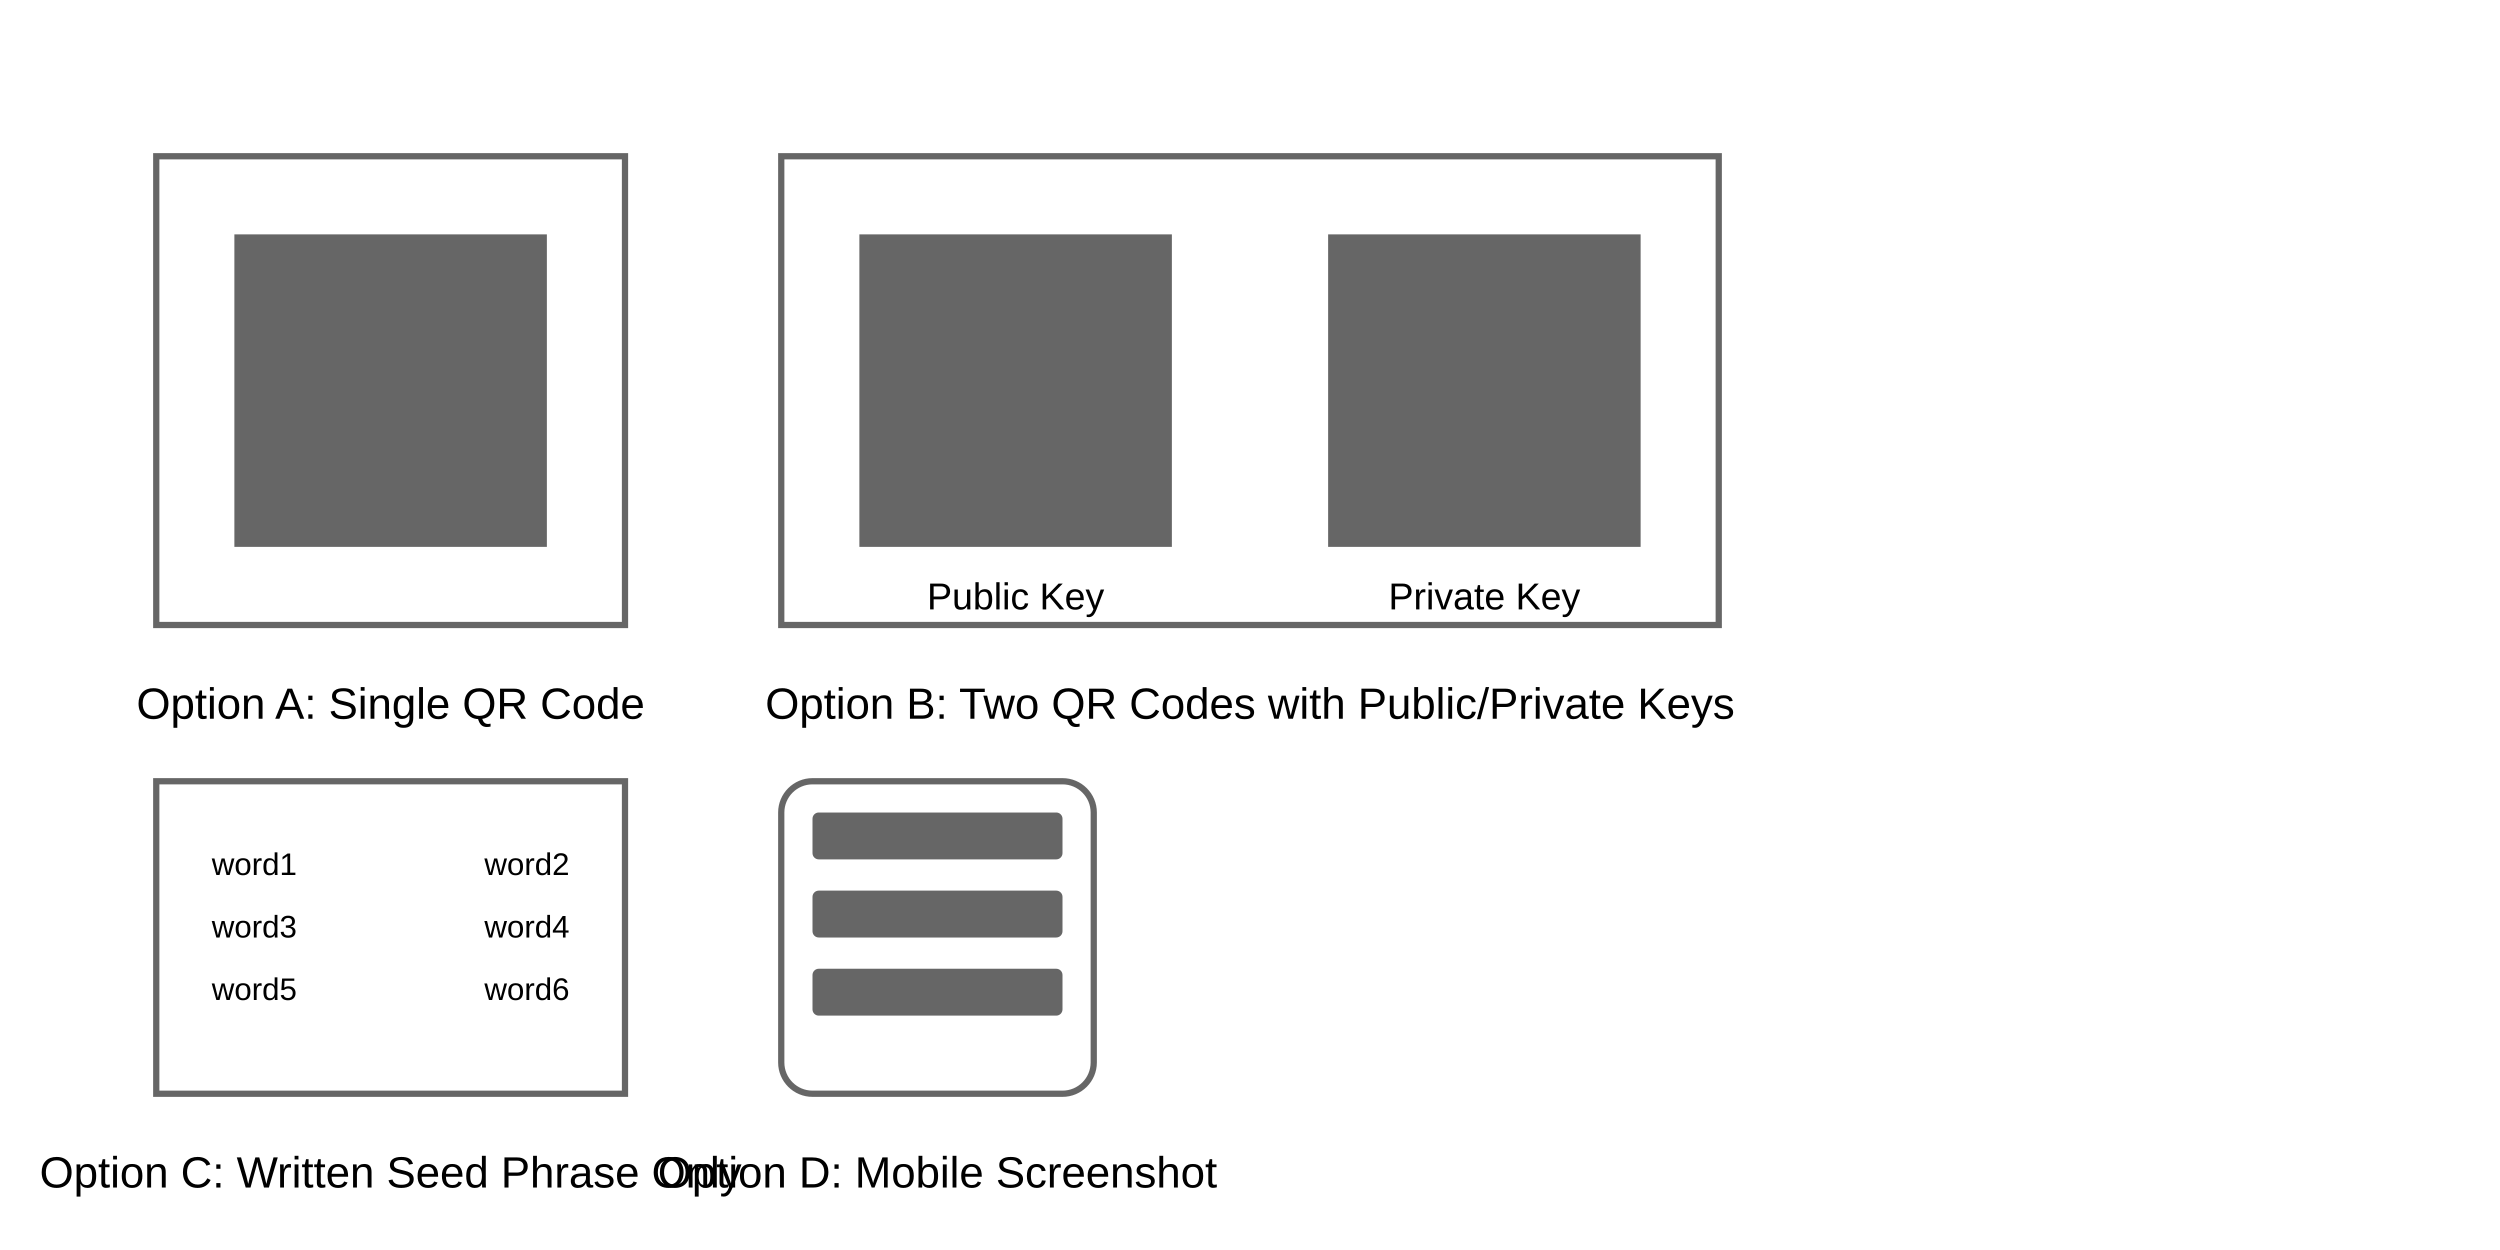
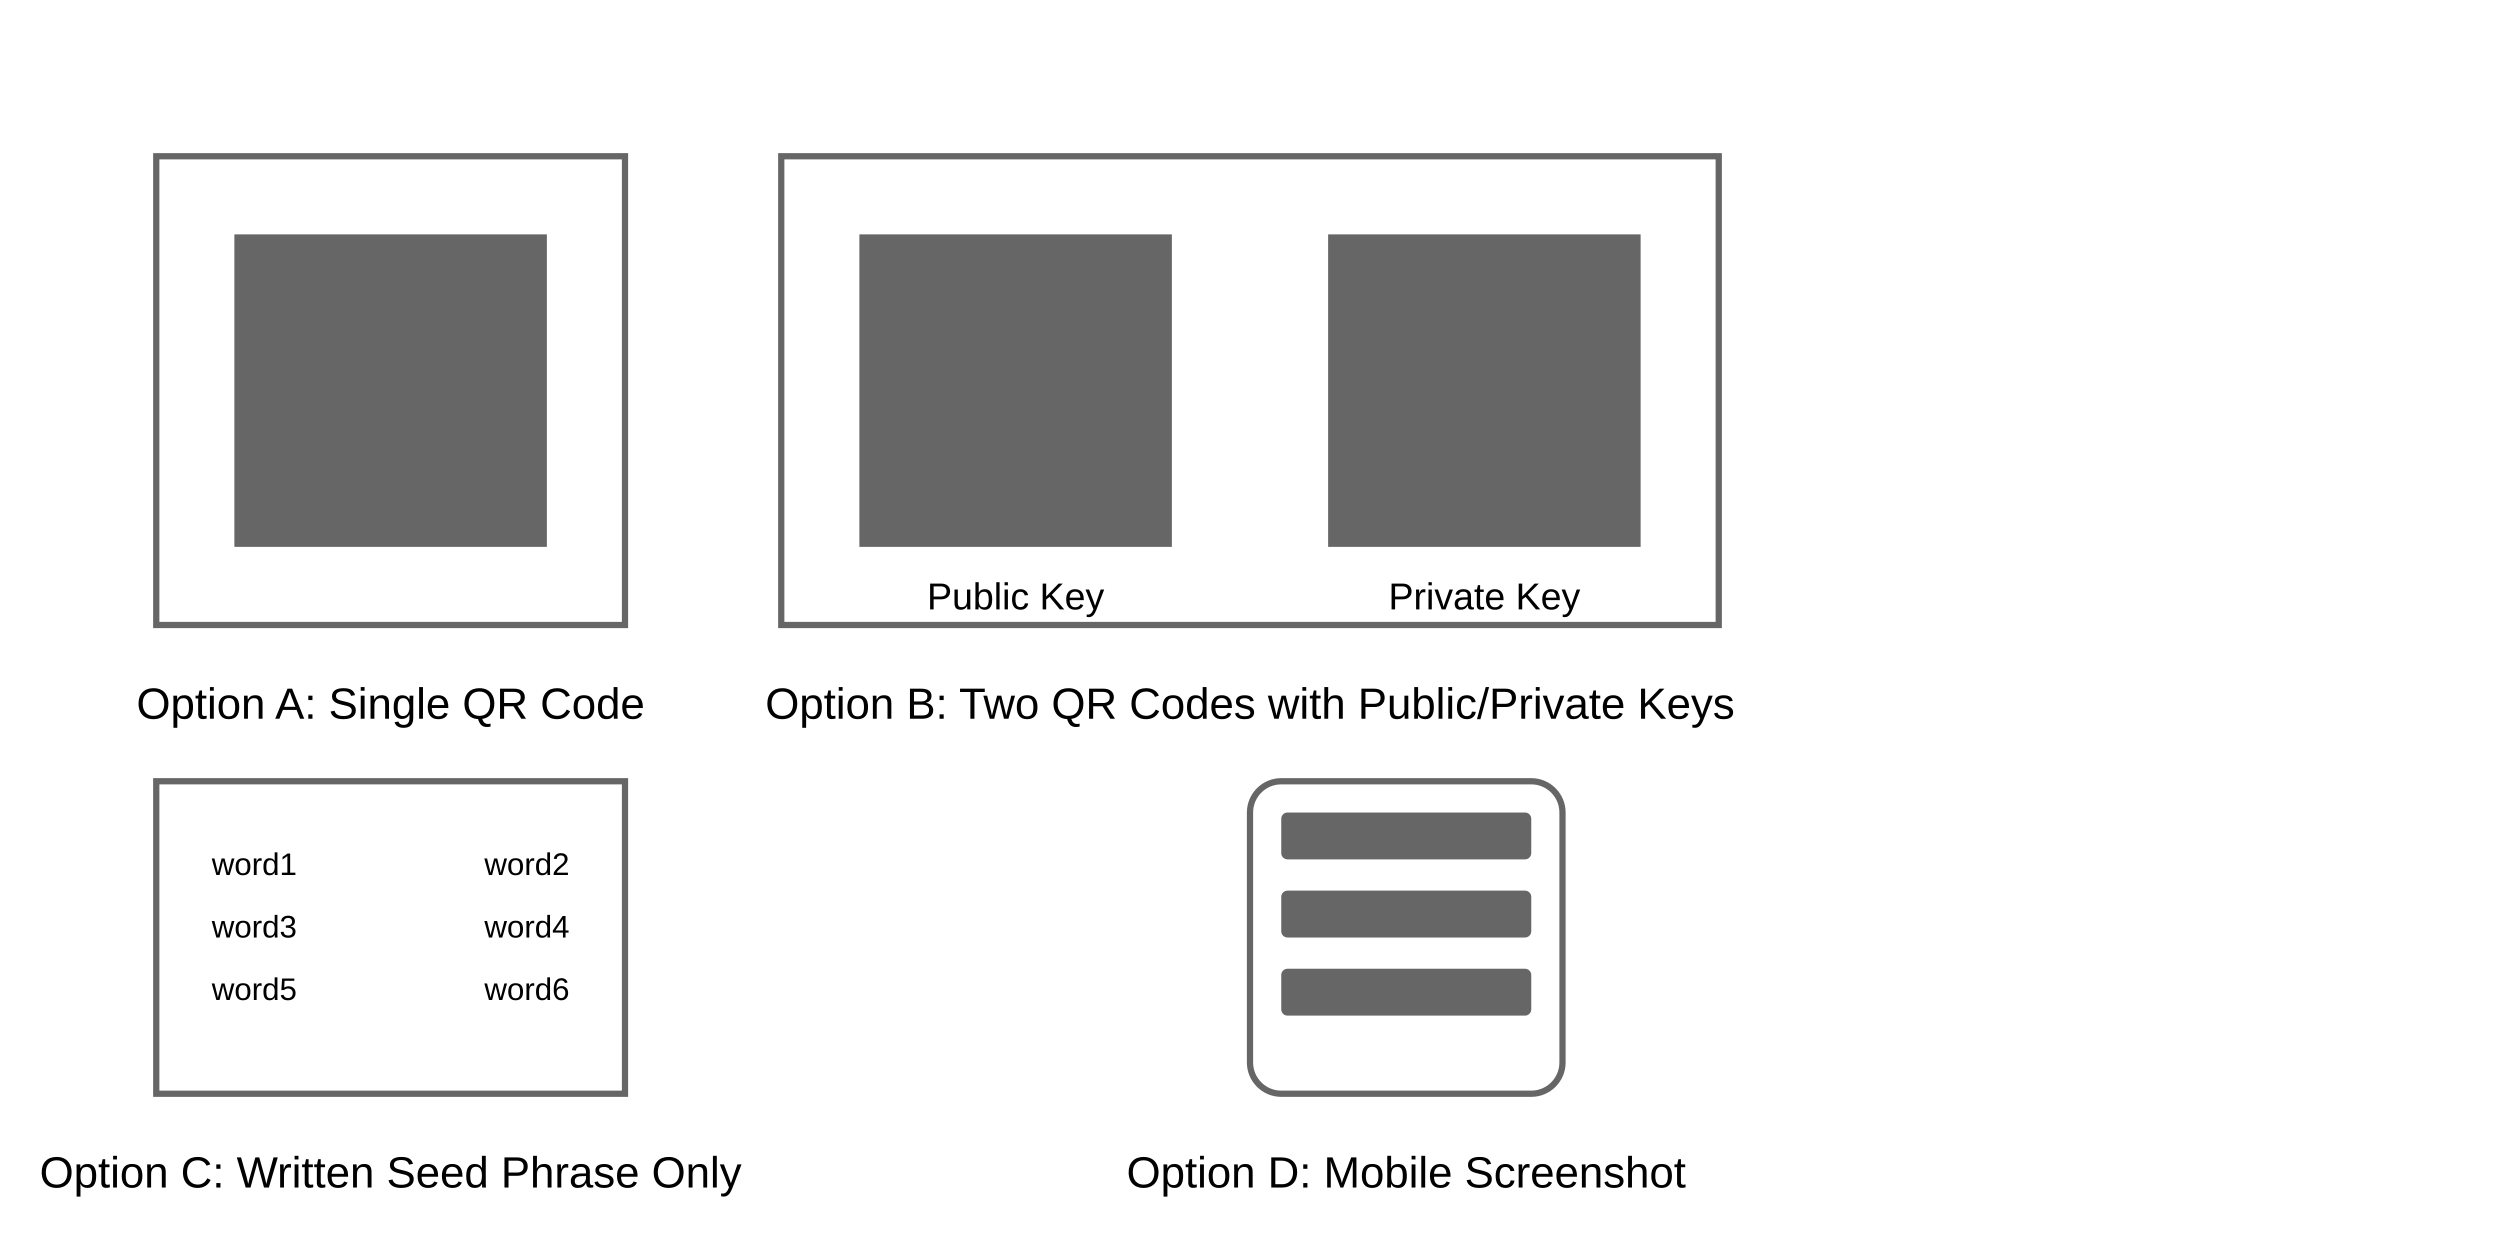
<svg xmlns="http://www.w3.org/2000/svg" width="800" height="400" viewBox="0 0 800 400">
  <g transform="translate(50, 50)">
    <rect x="0" y="0" width="150" height="150" fill="none" stroke="#666" stroke-width="2" />
    <text x="75" y="180" text-anchor="middle" font-family="Arial" font-size="14">Option A: Single QR Code</text>
    <rect x="25" y="25" width="100" height="100" fill="#666" />
  </g>
  <g transform="translate(250, 50)">
    <rect x="0" y="0" width="300" height="150" fill="none" stroke="#666" stroke-width="2" />
    <text x="150" y="180" text-anchor="middle" font-family="Arial" font-size="14">Option B: Two QR Codes with Public/Private Keys</text>
    <g transform="translate(25, 25)">
      <rect width="100" height="100" fill="#666" />
      <text x="50" y="120" text-anchor="middle" font-family="Arial" font-size="12">Public Key</text>
    </g>
    <g transform="translate(175, 25)">
      <rect width="100" height="100" fill="#666" />
      <text x="50" y="120" text-anchor="middle" font-family="Arial" font-size="12">Private Key</text>
    </g>
  </g>
  <g transform="translate(50, 250)">
    <rect x="0" y="0" width="150" height="100" fill="none" stroke="#666" stroke-width="2" />
    <text x="75" y="130" text-anchor="middle" font-family="Arial" font-size="14">Option C: Written Seed Phrase Only</text>
    <text x="45" y="30" text-anchor="end" font-family="Arial" font-size="10">word1</text>
    <text x="105" y="30" text-anchor="start" font-family="Arial" font-size="10">word2</text>
    <text x="45" y="50" text-anchor="end" font-family="Arial" font-size="10">word3</text>
    <text x="105" y="50" text-anchor="start" font-family="Arial" font-size="10">word4</text>
    <text x="45" y="70" text-anchor="end" font-family="Arial" font-size="10">word5</text>
    <text x="105" y="70" text-anchor="start" font-family="Arial" font-size="10">word6</text>
  </g>
-   <g transform="translate(250, 250)">
+   <g transform="translate(400, 250)">
    <rect x="0" y="0" width="100" height="100" fill="none" stroke="#666" stroke-width="2" rx="10" />
    <text x="50" y="130" text-anchor="middle" font-family="Arial" font-size="14">Option D: Mobile Screenshot</text>
    <rect x="10" y="10" width="80" height="15" fill="#666" rx="2" />
    <rect x="10" y="35" width="80" height="15" fill="#666" rx="2" />
    <rect x="10" y="60" width="80" height="15" fill="#666" rx="2" />
  </g>
</svg>
